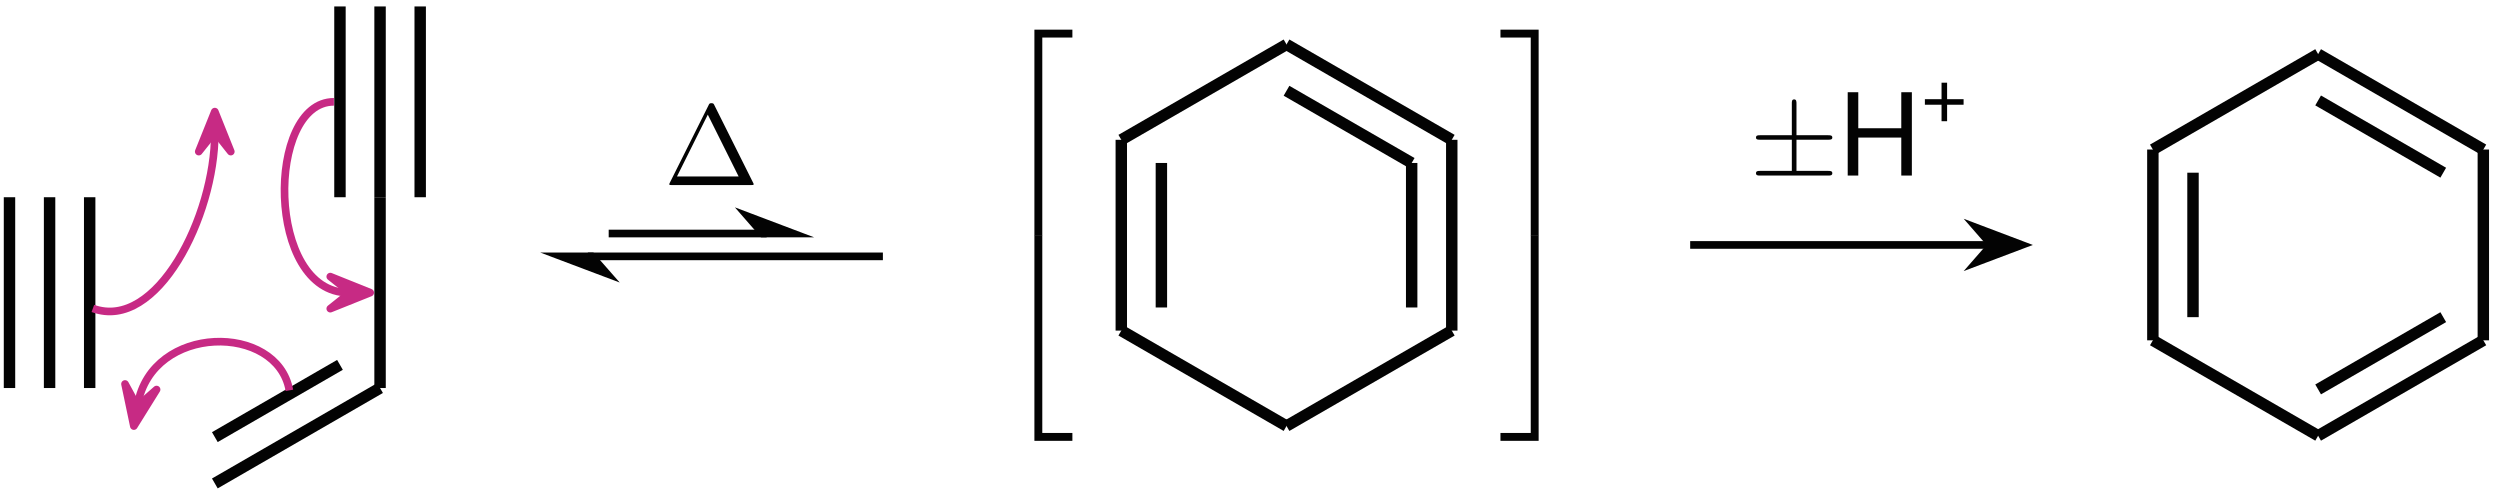
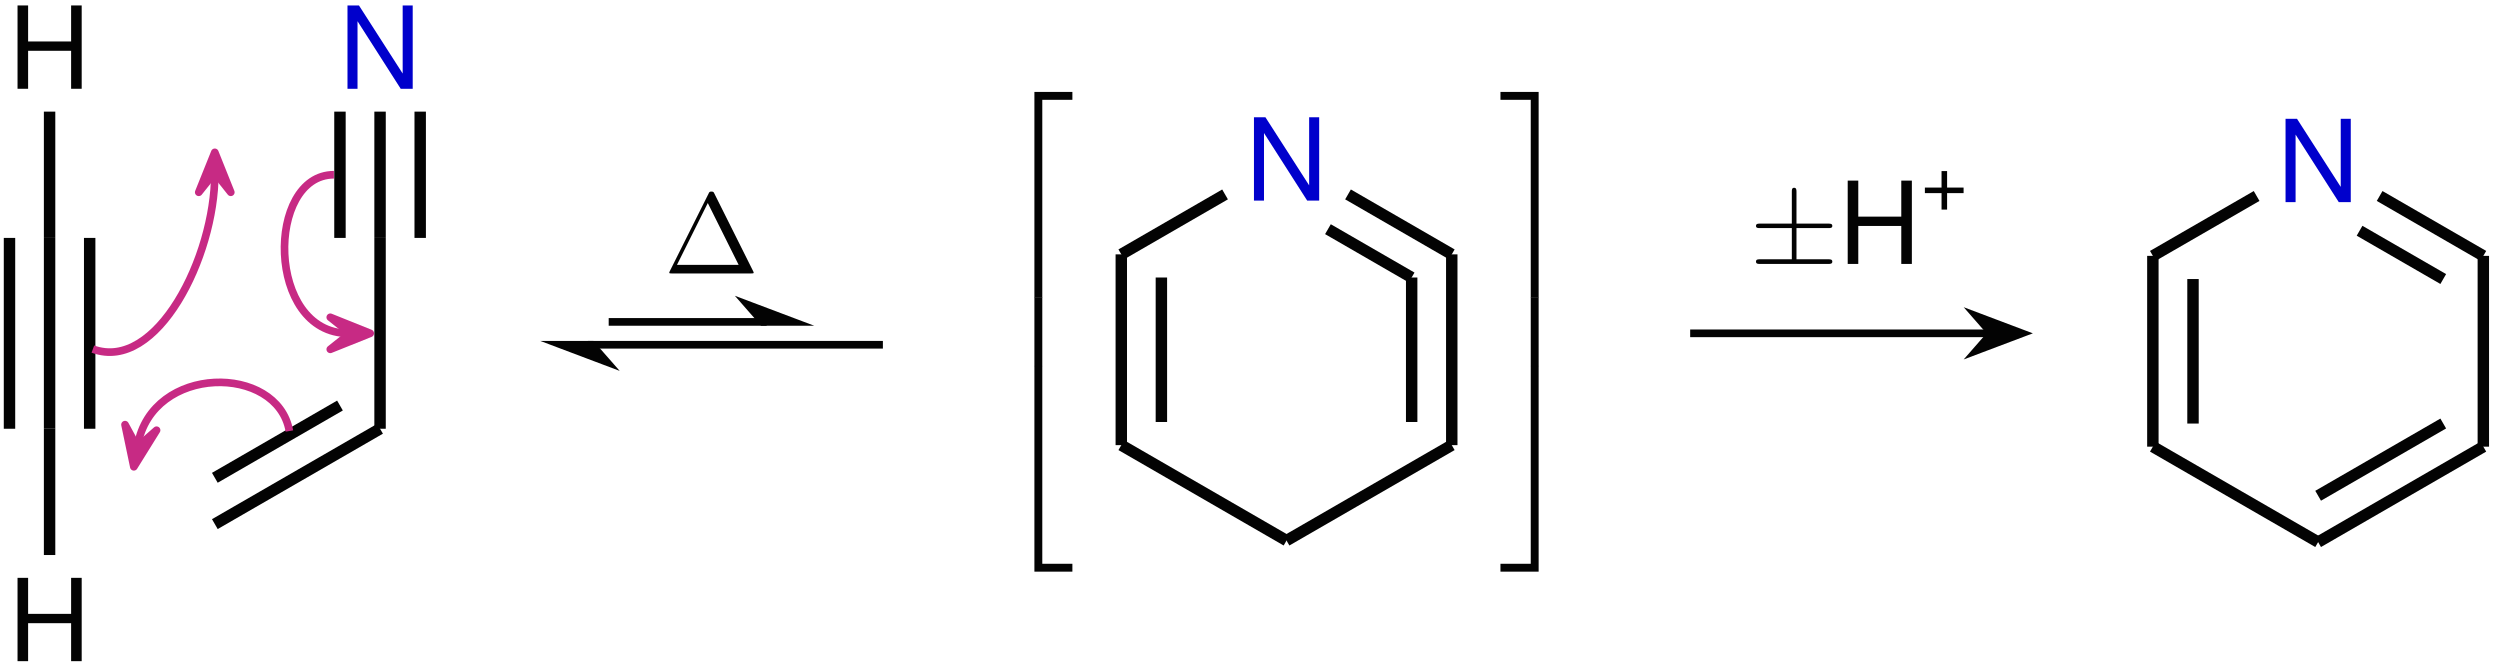
- <svg xmlns="http://www.w3.org/2000/svg" xmlns:xlink="http://www.w3.org/1999/xlink" width="218pt" height="43pt" viewBox="0 0 218 43" version="1.1">
+ <svg xmlns="http://www.w3.org/2000/svg" xmlns:xlink="http://www.w3.org/1999/xlink" width="218pt" height="58pt" viewBox="0 0 218 58" version="1.1">
  <defs>
    <g>
      <symbol overflow="visible" id="glyph0-0">
-         <path style="stroke:none;" d="" />
+         <path style="stroke:none;" d="M 6.172 -5.188 C 6.172 -6.344 5.344 -7.094 4.047 -7.094 C 2.609 -7.094 1.859 -6.297 1.859 -4.766 L 2.719 -4.766 C 2.719 -5.656 2.953 -6.312 4 -6.312 C 4.766 -6.312 5.281 -5.859 5.281 -5.188 C 5.281 -3.922 3.484 -3.594 3.484 -2.25 L 3.484 -1.688 L 4.391 -1.688 L 4.391 -2.156 C 4.391 -3.344 6.172 -3.531 6.172 -5.188 Z M 4.391 -0.75 L 3.484 -0.75 L 3.484 0.297 L 4.391 0.297 Z M 0.344 1.391 L 7.625 1.391 L 7.625 -7.969 L 0.344 -7.969 Z M 1.172 0.688 L 1.172 -7.281 L 6.797 -7.281 L 6.797 0.688 Z M 1.172 0.688 " />
      </symbol>
      <symbol overflow="visible" id="glyph0-1">
-         <path style="stroke:none;" d="M 4.406 -6.953 C 4.344 -7.094 4.312 -7.141 4.141 -7.141 C 3.984 -7.141 3.953 -7.094 3.891 -6.953 L 0.516 -0.203 C 0.469 -0.109 0.469 -0.094 0.469 -0.078 C 0.469 0 0.531 0 0.688 0 L 7.609 0 C 7.766 0 7.828 0 7.828 -0.078 C 7.828 -0.094 7.828 -0.109 7.781 -0.203 Z M 3.828 -6.141 L 6.516 -0.75 L 1.141 -0.75 Z M 3.828 -6.141 " />
+         <path style="stroke:none;" d="M 5.469 -3.312 L 5.469 0 L 6.391 0 L 6.391 -7.266 L 5.469 -7.266 L 5.469 -4.125 L 1.719 -4.125 L 1.719 -7.266 L 0.797 -7.266 L 0.797 0 L 1.719 0 L 1.719 -3.312 Z M 5.469 -3.312 " />
+       </symbol>
+       <symbol overflow="visible" id="glyph0-2">
+         <path style="stroke:none;" d="M 6.484 -7.266 L 5.609 -7.266 L 5.609 -1.328 L 1.797 -7.266 L 0.797 -7.266 L 0.797 0 L 1.672 0 L 1.672 -5.891 L 5.438 0 L 6.484 0 Z M 6.484 -7.266 " />
      </symbol>
      <symbol overflow="visible" id="glyph1-0">
        <path style="stroke:none;" d="" />
      </symbol>
      <symbol overflow="visible" id="glyph1-1">
-         <path style="stroke:none;" d="M 3.25 17.547 L 3.938 17.547 L 3.938 0.297 L 6.562 0.297 L 6.562 -0.391 L 3.25 -0.391 Z M 3.25 17.547 " />
-       </symbol>
-       <symbol overflow="visible" id="glyph1-2">
-         <path style="stroke:none;" d="M 3.25 17.531 L 6.562 17.531 L 6.562 16.844 L 3.938 16.844 L 3.938 -0.406 L 3.25 -0.406 Z M 3.25 17.531 " />
-       </symbol>
-       <symbol overflow="visible" id="glyph1-3">
-         <path style="stroke:none;" d="M 2.703 17.547 L 3.391 17.547 L 3.391 -0.391 L 0.062 -0.391 L 0.062 0.297 L 2.703 0.297 Z M 2.703 17.547 " />
-       </symbol>
-       <symbol overflow="visible" id="glyph1-4">
-         <path style="stroke:none;" d="M 2.703 16.844 L 0.062 16.844 L 0.062 17.531 L 3.391 17.531 L 3.391 -0.406 L 2.703 -0.406 Z M 2.703 16.844 " />
+         <path style="stroke:none;" d="M 4.406 -6.953 C 4.344 -7.094 4.312 -7.141 4.141 -7.141 C 3.984 -7.141 3.953 -7.094 3.891 -6.953 L 0.516 -0.203 C 0.469 -0.109 0.469 -0.094 0.469 -0.078 C 0.469 0 0.531 0 0.688 0 L 7.609 0 C 7.766 0 7.828 0 7.828 -0.078 C 7.828 -0.094 7.828 -0.109 7.781 -0.203 Z M 3.828 -6.141 L 6.516 -0.75 L 1.141 -0.75 Z M 3.828 -6.141 " />
      </symbol>
      <symbol overflow="visible" id="glyph2-0">
        <path style="stroke:none;" d="" />
      </symbol>
      <symbol overflow="visible" id="glyph2-1">
-         <path style="stroke:none;" d="M 4.078 -3.125 L 6.844 -3.125 C 7.016 -3.125 7.203 -3.125 7.203 -3.312 C 7.203 -3.516 7.016 -3.516 6.844 -3.516 L 4.078 -3.516 L 4.078 -6.266 C 4.078 -6.438 4.078 -6.641 3.875 -6.641 C 3.672 -6.641 3.672 -6.453 3.672 -6.297 L 3.672 -3.516 L 0.891 -3.516 C 0.734 -3.516 0.547 -3.516 0.547 -3.312 C 0.547 -3.125 0.734 -3.125 0.891 -3.125 L 3.672 -3.125 L 3.672 -0.406 L 0.891 -0.406 C 0.734 -0.406 0.547 -0.406 0.547 -0.203 C 0.547 0 0.734 0 0.891 0 L 6.844 0 C 7.016 0 7.203 0 7.203 -0.203 C 7.203 -0.406 7.016 -0.406 6.844 -0.406 L 4.078 -0.406 Z M 4.078 -3.125 " />
+         <path style="stroke:none;" d="M 3.25 17.547 L 3.938 17.547 L 3.938 0.297 L 6.562 0.297 L 6.562 -0.391 L 3.25 -0.391 Z M 3.25 17.547 " />
+       </symbol>
+       <symbol overflow="visible" id="glyph2-2">
+         <path style="stroke:none;" d="M 3.25 5.984 L 3.938 5.984 L 3.938 -0.016 L 3.25 -0.016 Z M 3.25 5.984 " />
+       </symbol>
+       <symbol overflow="visible" id="glyph2-3">
+         <path style="stroke:none;" d="M 3.25 17.531 L 6.562 17.531 L 6.562 16.844 L 3.938 16.844 L 3.938 -0.406 L 3.25 -0.406 Z M 3.25 17.531 " />
+       </symbol>
+       <symbol overflow="visible" id="glyph2-4">
+         <path style="stroke:none;" d="M 2.703 17.547 L 3.391 17.547 L 3.391 -0.391 L 0.062 -0.391 L 0.062 0.297 L 2.703 0.297 Z M 2.703 17.547 " />
+       </symbol>
+       <symbol overflow="visible" id="glyph2-5">
+         <path style="stroke:none;" d="M 2.703 5.984 L 3.391 5.984 L 3.391 -0.016 L 2.703 -0.016 Z M 2.703 5.984 " />
+       </symbol>
+       <symbol overflow="visible" id="glyph2-6">
+         <path style="stroke:none;" d="M 2.703 16.844 L 0.062 16.844 L 0.062 17.531 L 3.391 17.531 L 3.391 -0.406 L 2.703 -0.406 Z M 2.703 16.844 " />
      </symbol>
      <symbol overflow="visible" id="glyph3-0">
-         <path style="stroke:none;" d="M 6.172 -5.188 C 6.172 -6.344 5.344 -7.094 4.047 -7.094 C 2.609 -7.094 1.859 -6.297 1.859 -4.766 L 2.719 -4.766 C 2.719 -5.656 2.953 -6.312 4 -6.312 C 4.766 -6.312 5.281 -5.859 5.281 -5.188 C 5.281 -3.922 3.484 -3.594 3.484 -2.25 L 3.484 -1.688 L 4.391 -1.688 L 4.391 -2.156 C 4.391 -3.344 6.172 -3.531 6.172 -5.188 Z M 4.391 -0.75 L 3.484 -0.75 L 3.484 0.297 L 4.391 0.297 Z M 0.344 1.391 L 7.625 1.391 L 7.625 -7.969 L 0.344 -7.969 Z M 1.172 0.688 L 1.172 -7.281 L 6.797 -7.281 L 6.797 0.688 Z M 1.172 0.688 " />
+         <path style="stroke:none;" d="" />
      </symbol>
      <symbol overflow="visible" id="glyph3-1">
-         <path style="stroke:none;" d="M 5.469 -3.312 L 5.469 0 L 6.391 0 L 6.391 -7.266 L 5.469 -7.266 L 5.469 -4.125 L 1.719 -4.125 L 1.719 -7.266 L 0.797 -7.266 L 0.797 0 L 1.719 0 L 1.719 -3.312 Z M 5.469 -3.312 " />
+         <path style="stroke:none;" d="M 4.078 -3.125 L 6.844 -3.125 C 7.016 -3.125 7.203 -3.125 7.203 -3.312 C 7.203 -3.516 7.016 -3.516 6.844 -3.516 L 4.078 -3.516 L 4.078 -6.266 C 4.078 -6.438 4.078 -6.641 3.875 -6.641 C 3.672 -6.641 3.672 -6.453 3.672 -6.297 L 3.672 -3.516 L 0.891 -3.516 C 0.734 -3.516 0.547 -3.516 0.547 -3.312 C 0.547 -3.125 0.734 -3.125 0.891 -3.125 L 3.672 -3.125 L 3.672 -0.406 L 0.891 -0.406 C 0.734 -0.406 0.547 -0.406 0.547 -0.203 C 0.547 0 0.734 0 0.891 0 L 6.844 0 C 7.016 0 7.203 0 7.203 -0.203 C 7.203 -0.406 7.016 -0.406 6.844 -0.406 L 4.078 -0.406 Z M 4.078 -3.125 " />
      </symbol>
      <symbol overflow="visible" id="glyph4-0">
        <path style="stroke:none;" d="M 4.312 -3.625 C 4.312 -4.438 3.734 -4.969 2.828 -4.969 C 1.828 -4.969 1.297 -4.406 1.297 -3.328 L 1.891 -3.328 C 1.891 -3.953 2.062 -4.422 2.797 -4.422 C 3.328 -4.422 3.688 -4.094 3.688 -3.625 C 3.688 -2.75 2.438 -2.516 2.438 -1.562 L 2.438 -1.188 L 3.062 -1.188 L 3.062 -1.516 C 3.062 -2.344 4.312 -2.469 4.312 -3.625 Z M 3.062 -0.516 L 2.438 -0.516 L 2.438 0.203 L 3.062 0.203 Z M 0.25 0.969 L 5.328 0.969 L 5.328 -5.578 L 0.25 -5.578 Z M 0.828 0.484 L 0.828 -5.094 L 4.75 -5.094 L 4.75 0.484 Z M 0.828 0.484 " />
      </symbol>
      <symbol overflow="visible" id="glyph4-1">
        <path style="stroke:none;" d="M 3.719 -1.859 L 2.281 -1.859 L 2.281 -3.297 L 1.797 -3.297 L 1.797 -1.859 L 0.344 -1.859 L 0.344 -1.375 L 1.797 -1.375 L 1.797 0.062 L 2.281 0.062 L 2.281 -1.375 L 3.719 -1.375 Z M 3.719 -1.859 " />
      </symbol>
    </g>
  </defs>
  <g id="surface21">
-     <path style="fill:none;stroke-width:0.996;stroke-linecap:butt;stroke-linejoin:miter;stroke:rgb(0.999%,0.999%,0.999%);stroke-opacity:1;stroke-miterlimit:10;" d="M 14.41 -8.319 L 28.817 0.001 " transform="matrix(1,0,0,-1,4.324,33.837)" />
-     <path style="fill:none;stroke-width:0.996;stroke-linecap:butt;stroke-linejoin:miter;stroke:rgb(0.999%,0.999%,0.999%);stroke-opacity:1;stroke-miterlimit:10;" d="M 14.41 -4.28 L 25.321 2.021 " transform="matrix(1,0,0,-1,4.324,33.837)" />
-     <path style="fill:none;stroke-width:0.996;stroke-linecap:butt;stroke-linejoin:miter;stroke:rgb(0.999%,0.999%,0.999%);stroke-opacity:1;stroke-miterlimit:10;" d="M 28.817 0.001 L 28.817 16.638 " transform="matrix(1,0,0,-1,4.324,33.837)" />
-     <path style="fill:none;stroke-width:0.996;stroke-linecap:butt;stroke-linejoin:miter;stroke:rgb(0.999%,0.999%,0.999%);stroke-opacity:1;stroke-miterlimit:10;" d="M 28.817 16.638 L 28.817 33.275 " transform="matrix(1,0,0,-1,4.324,33.837)" />
-     <path style="fill:none;stroke-width:0.996;stroke-linecap:butt;stroke-linejoin:miter;stroke:rgb(0.999%,0.999%,0.999%);stroke-opacity:1;stroke-miterlimit:10;" d="M 25.321 16.638 L 25.321 33.275 " transform="matrix(1,0,0,-1,4.324,33.837)" />
-     <path style="fill:none;stroke-width:0.996;stroke-linecap:butt;stroke-linejoin:miter;stroke:rgb(0.999%,0.999%,0.999%);stroke-opacity:1;stroke-miterlimit:10;" d="M 32.317 16.638 L 32.317 33.275 " transform="matrix(1,0,0,-1,4.324,33.837)" />
-     <path style="fill:none;stroke-width:0.996;stroke-linecap:butt;stroke-linejoin:miter;stroke:rgb(0.999%,0.999%,0.999%);stroke-opacity:1;stroke-miterlimit:10;" d="M 0 16.638 L 0 0.001 " transform="matrix(1,0,0,-1,4.324,33.837)" />
-     <path style="fill:none;stroke-width:0.996;stroke-linecap:butt;stroke-linejoin:miter;stroke:rgb(0.999%,0.999%,0.999%);stroke-opacity:1;stroke-miterlimit:10;" d="M 3.496 16.638 L 3.496 0.001 " transform="matrix(1,0,0,-1,4.324,33.837)" />
-     <path style="fill:none;stroke-width:0.996;stroke-linecap:butt;stroke-linejoin:miter;stroke:rgb(0.999%,0.999%,0.999%);stroke-opacity:1;stroke-miterlimit:10;" d="M -3.496 16.638 L -3.496 0.001 " transform="matrix(1,0,0,-1,4.324,33.837)" />
-     <path style="fill:none;stroke-width:0.668;stroke-linecap:butt;stroke-linejoin:miter;stroke:rgb(0.999%,0.999%,0.999%);stroke-opacity:1;stroke-miterlimit:10;" d="M 52.75 13.474 L 66.524 13.474 " transform="matrix(1,0,0,-1,0.328,33.837)" />
-     <path style="fill-rule:nonzero;fill:rgb(0.999%,0.999%,0.999%);fill-opacity:1;stroke-width:0.668;stroke-linecap:butt;stroke-linejoin:miter;stroke:rgb(0.999%,0.999%,0.999%);stroke-opacity:1;stroke-miterlimit:10;" d="M 5.044 -0.001 L 1.079 1.499 L 2.387 -0.001 Z M 5.044 -0.001 " transform="matrix(1,0,0,-1,64.1282,20.36238)" />
-     <path style="fill:none;stroke-width:0.668;stroke-linecap:butt;stroke-linejoin:miter;stroke:rgb(0.999%,0.999%,0.999%);stroke-opacity:1;stroke-miterlimit:10;" d="M 76.66 11.482 L 50.934 11.482 " transform="matrix(1,0,0,-1,0.328,33.837)" />
-     <path style="fill-rule:nonzero;fill:rgb(0.999%,0.999%,0.999%);fill-opacity:1;stroke-width:0.668;stroke-linecap:butt;stroke-linejoin:miter;stroke:rgb(0.999%,0.999%,0.999%);stroke-opacity:1;stroke-miterlimit:10;" d="M 5.041 0.001 L 1.077 1.497 L 2.389 0.001 Z M 5.041 0.001 " transform="matrix(-1,0,0,1,53.9828,22.35493)" />
    <g style="fill:rgb(0.999%,0.999%,0.999%);fill-opacity:1;">
-       <use xlink:href="#glyph0-1" x="57.892" y="16.138" />
+       <use xlink:href="#glyph0-1" x="0.732" y="57.654" />
+     </g>
+     <path style="fill:none;stroke-width:0.996;stroke-linecap:butt;stroke-linejoin:miter;stroke:rgb(0.999%,0.999%,0.999%);stroke-opacity:1;stroke-miterlimit:10;" d="M 0 -0.002 L 0 -11.013 " transform="matrix(1,0,0,-1,4.324,37.385)" />
+     <path style="fill:none;stroke-width:0.996;stroke-linecap:butt;stroke-linejoin:miter;stroke:rgb(0.999%,0.999%,0.999%);stroke-opacity:1;stroke-miterlimit:10;" d="M 14.41 -8.318 L 28.817 -0.002 " transform="matrix(1,0,0,-1,4.324,37.385)" />
+     <path style="fill:none;stroke-width:0.996;stroke-linecap:butt;stroke-linejoin:miter;stroke:rgb(0.999%,0.999%,0.999%);stroke-opacity:1;stroke-miterlimit:10;" d="M 14.41 -4.279 L 25.321 2.022 " transform="matrix(1,0,0,-1,4.324,37.385)" />
+     <path style="fill:none;stroke-width:0.996;stroke-linecap:butt;stroke-linejoin:miter;stroke:rgb(0.999%,0.999%,0.999%);stroke-opacity:1;stroke-miterlimit:10;" d="M 28.817 -0.002 L 28.817 16.639 " transform="matrix(1,0,0,-1,4.324,37.385)" />
+     <g style="fill:rgb(0%,0%,79.999%);fill-opacity:1;">
+       <use xlink:href="#glyph0-2" x="29.504" y="7.741" />
+     </g>
+     <path style="fill:none;stroke-width:0.996;stroke-linecap:butt;stroke-linejoin:miter;stroke:rgb(0.999%,0.999%,0.999%);stroke-opacity:1;stroke-miterlimit:10;" d="M 28.817 16.639 L 28.817 27.651 " transform="matrix(1,0,0,-1,4.324,37.385)" />
+     <path style="fill:none;stroke-width:0.996;stroke-linecap:butt;stroke-linejoin:miter;stroke:rgb(0.999%,0.999%,0.999%);stroke-opacity:1;stroke-miterlimit:10;" d="M 25.321 16.639 L 25.321 27.651 " transform="matrix(1,0,0,-1,4.324,37.385)" />
+     <path style="fill:none;stroke-width:0.996;stroke-linecap:butt;stroke-linejoin:miter;stroke:rgb(0.999%,0.999%,0.999%);stroke-opacity:1;stroke-miterlimit:10;" d="M 32.317 16.639 L 32.317 27.651 " transform="matrix(1,0,0,-1,4.324,37.385)" />
+     <g style="fill:rgb(0.999%,0.999%,0.999%);fill-opacity:1;">
+       <use xlink:href="#glyph0-1" x="0.732" y="7.741" />
+     </g>
+     <path style="fill:none;stroke-width:0.996;stroke-linecap:butt;stroke-linejoin:miter;stroke:rgb(0.999%,0.999%,0.999%);stroke-opacity:1;stroke-miterlimit:10;" d="M 0 16.639 L 0 27.651 " transform="matrix(1,0,0,-1,4.324,37.385)" />
+     <path style="fill:none;stroke-width:0.996;stroke-linecap:butt;stroke-linejoin:miter;stroke:rgb(0.999%,0.999%,0.999%);stroke-opacity:1;stroke-miterlimit:10;" d="M 0 16.639 L 0 -0.002 " transform="matrix(1,0,0,-1,4.324,37.385)" />
+     <path style="fill:none;stroke-width:0.996;stroke-linecap:butt;stroke-linejoin:miter;stroke:rgb(0.999%,0.999%,0.999%);stroke-opacity:1;stroke-miterlimit:10;" d="M 3.496 16.639 L 3.496 -0.002 " transform="matrix(1,0,0,-1,4.324,37.385)" />
+     <path style="fill:none;stroke-width:0.996;stroke-linecap:butt;stroke-linejoin:miter;stroke:rgb(0.999%,0.999%,0.999%);stroke-opacity:1;stroke-miterlimit:10;" d="M -3.496 16.639 L -3.496 -0.002 " transform="matrix(1,0,0,-1,4.324,37.385)" />
+     <path style="fill:none;stroke-width:0.668;stroke-linecap:butt;stroke-linejoin:miter;stroke:rgb(0.999%,0.999%,0.999%);stroke-opacity:1;stroke-miterlimit:10;" d="M 52.75 9.315 L 66.524 9.315 " transform="matrix(1,0,0,-1,0.328,37.385)" />
+     <path style="fill-rule:nonzero;fill:rgb(0.999%,0.999%,0.999%);fill-opacity:1;stroke-width:0.668;stroke-linecap:butt;stroke-linejoin:miter;stroke:rgb(0.999%,0.999%,0.999%);stroke-opacity:1;stroke-miterlimit:10;" d="M 5.044 -0 L 1.079 1.496 L 2.387 -0 Z M 5.044 -0 " transform="matrix(1,0,0,-1,64.1282,28.06983)" />
+     <path style="fill:none;stroke-width:0.668;stroke-linecap:butt;stroke-linejoin:miter;stroke:rgb(0.999%,0.999%,0.999%);stroke-opacity:1;stroke-miterlimit:10;" d="M 76.66 7.322 L 50.934 7.322 " transform="matrix(1,0,0,-1,0.328,37.385)" />
+     <path style="fill-rule:nonzero;fill:rgb(0.999%,0.999%,0.999%);fill-opacity:1;stroke-width:0.668;stroke-linecap:butt;stroke-linejoin:miter;stroke:rgb(0.999%,0.999%,0.999%);stroke-opacity:1;stroke-miterlimit:10;" d="M 5.041 0 L 1.077 1.496 L 2.389 0 Z M 5.041 0 " transform="matrix(-1,0,0,1,53.9828,30.06238)" />
+     <g style="fill:rgb(0.999%,0.999%,0.999%);fill-opacity:1;">
+       <use xlink:href="#glyph1-1" x="57.892" y="23.845" />
    </g>
    <g style="fill:rgb(0.999%,0.999%,0.999%);fill-opacity:1;">
-       <use xlink:href="#glyph1-1" x="86.95" y="2.977" />
+       <use xlink:href="#glyph2-1" x="86.95" y="8.407" />
    </g>
    <g style="fill:rgb(0.999%,0.999%,0.999%);fill-opacity:1;">
-       <use xlink:href="#glyph1-2" x="86.95" y="20.91" />
-     </g>
-     <path style="fill:none;stroke-width:0.996;stroke-linecap:butt;stroke-linejoin:miter;stroke:rgb(0.999%,0.999%,0.999%);stroke-opacity:1;stroke-miterlimit:10;" d="M 0.001 0.002 L 14.408 -8.318 " transform="matrix(1,0,0,-1,97.776,28.83)" />
-     <path style="fill:none;stroke-width:0.996;stroke-linecap:butt;stroke-linejoin:miter;stroke:rgb(0.999%,0.999%,0.999%);stroke-opacity:1;stroke-miterlimit:10;" d="M 14.408 -8.318 L 28.818 0.002 " transform="matrix(1,0,0,-1,97.776,28.83)" />
-     <path style="fill:none;stroke-width:0.996;stroke-linecap:butt;stroke-linejoin:miter;stroke:rgb(0.999%,0.999%,0.999%);stroke-opacity:1;stroke-miterlimit:10;" d="M 28.818 0.002 L 28.818 16.639 " transform="matrix(1,0,0,-1,97.776,28.83)" />
-     <path style="fill:none;stroke-width:0.996;stroke-linecap:butt;stroke-linejoin:miter;stroke:rgb(0.999%,0.999%,0.999%);stroke-opacity:1;stroke-miterlimit:10;" d="M 25.322 2.018 L 25.322 14.619 " transform="matrix(1,0,0,-1,97.776,28.83)" />
-     <path style="fill:none;stroke-width:0.996;stroke-linecap:butt;stroke-linejoin:miter;stroke:rgb(0.999%,0.999%,0.999%);stroke-opacity:1;stroke-miterlimit:10;" d="M 28.818 16.639 L 14.408 24.955 " transform="matrix(1,0,0,-1,97.776,28.83)" />
-     <path style="fill:none;stroke-width:0.996;stroke-linecap:butt;stroke-linejoin:miter;stroke:rgb(0.999%,0.999%,0.999%);stroke-opacity:1;stroke-miterlimit:10;" d="M 25.322 14.619 L 14.408 20.916 " transform="matrix(1,0,0,-1,97.776,28.83)" />
-     <path style="fill:none;stroke-width:0.996;stroke-linecap:butt;stroke-linejoin:miter;stroke:rgb(0.999%,0.999%,0.999%);stroke-opacity:1;stroke-miterlimit:10;" d="M 14.408 24.955 L 0.001 16.639 " transform="matrix(1,0,0,-1,97.776,28.83)" />
-     <path style="fill:none;stroke-width:0.996;stroke-linecap:butt;stroke-linejoin:miter;stroke:rgb(0.999%,0.999%,0.999%);stroke-opacity:1;stroke-miterlimit:10;" d="M 0.001 16.639 L 0.001 0.002 " transform="matrix(1,0,0,-1,97.776,28.83)" />
-     <path style="fill:none;stroke-width:0.996;stroke-linecap:butt;stroke-linejoin:miter;stroke:rgb(0.999%,0.999%,0.999%);stroke-opacity:1;stroke-miterlimit:10;" d="M 3.497 14.619 L 3.497 2.018 " transform="matrix(1,0,0,-1,97.776,28.83)" />
-     <g style="fill:rgb(0.999%,0.999%,0.999%);fill-opacity:1;">
-       <use xlink:href="#glyph1-3" x="130.778" y="2.977" />
+       <use xlink:href="#glyph2-2" x="86.95" y="25.941" />
    </g>
    <g style="fill:rgb(0.999%,0.999%,0.999%);fill-opacity:1;">
-       <use xlink:href="#glyph1-4" x="130.778" y="20.91" />
+       <use xlink:href="#glyph2-3" x="86.95" y="32.317" />
    </g>
-     <path style="fill:none;stroke-width:0.668;stroke-linecap:butt;stroke-linejoin:miter;stroke:rgb(0.999%,0.999%,0.999%);stroke-opacity:1;stroke-miterlimit:10;" d="M 147.055 12.478 L 173.176 12.478 " transform="matrix(1,0,0,-1,0.328,33.837)" />
-     <path style="fill-rule:nonzero;fill:rgb(0.999%,0.999%,0.999%);fill-opacity:1;stroke-width:0.668;stroke-linecap:butt;stroke-linejoin:miter;stroke:rgb(0.999%,0.999%,0.999%);stroke-opacity:1;stroke-miterlimit:10;" d="M 5.041 -0.001 L 1.08 1.499 L 2.388 -0.001 L 1.08 -1.497 Z M 5.041 -0.001 " transform="matrix(1,0,0,-1,171.2797,21.35865)" />
+     <path style="fill:none;stroke-width:0.996;stroke-linecap:butt;stroke-linejoin:miter;stroke:rgb(0.999%,0.999%,0.999%);stroke-opacity:1;stroke-miterlimit:10;" d="M 0.001 -0 L 14.408 -8.321 " transform="matrix(1,0,0,-1,97.776,38.816)" />
+     <path style="fill:none;stroke-width:0.996;stroke-linecap:butt;stroke-linejoin:miter;stroke:rgb(0.999%,0.999%,0.999%);stroke-opacity:1;stroke-miterlimit:10;" d="M 14.408 -8.321 L 28.818 -0 " transform="matrix(1,0,0,-1,97.776,38.816)" />
+     <path style="fill:none;stroke-width:0.996;stroke-linecap:butt;stroke-linejoin:miter;stroke:rgb(0.999%,0.999%,0.999%);stroke-opacity:1;stroke-miterlimit:10;" d="M 28.818 -0 L 28.818 16.636 " transform="matrix(1,0,0,-1,97.776,38.816)" />
+     <path style="fill:none;stroke-width:0.996;stroke-linecap:butt;stroke-linejoin:miter;stroke:rgb(0.999%,0.999%,0.999%);stroke-opacity:1;stroke-miterlimit:10;" d="M 25.322 2.019 L 25.322 14.617 " transform="matrix(1,0,0,-1,97.776,38.816)" />
+     <g style="fill:rgb(0%,0%,79.999%);fill-opacity:1;">
+       <use xlink:href="#glyph0-2" x="108.548" y="17.491" />
+     </g>
+     <path style="fill:none;stroke-width:0.996;stroke-linecap:butt;stroke-linejoin:miter;stroke:rgb(0.999%,0.999%,0.999%);stroke-opacity:1;stroke-miterlimit:10;" d="M 28.818 16.636 L 19.771 21.863 " transform="matrix(1,0,0,-1,97.776,38.816)" />
+     <path style="fill:none;stroke-width:0.996;stroke-linecap:butt;stroke-linejoin:miter;stroke:rgb(0.999%,0.999%,0.999%);stroke-opacity:1;stroke-miterlimit:10;" d="M 25.318 14.617 L 18.021 18.832 " transform="matrix(1,0,0,-1,97.776,38.816)" />
+     <path style="fill:none;stroke-width:0.996;stroke-linecap:butt;stroke-linejoin:miter;stroke:rgb(0.999%,0.999%,0.999%);stroke-opacity:1;stroke-miterlimit:10;" d="M 9.048 21.863 L 0.001 16.636 " transform="matrix(1,0,0,-1,97.776,38.816)" />
+     <path style="fill:none;stroke-width:0.996;stroke-linecap:butt;stroke-linejoin:miter;stroke:rgb(0.999%,0.999%,0.999%);stroke-opacity:1;stroke-miterlimit:10;" d="M 0.001 16.636 L 0.001 -0 " transform="matrix(1,0,0,-1,97.776,38.816)" />
+     <path style="fill:none;stroke-width:0.996;stroke-linecap:butt;stroke-linejoin:miter;stroke:rgb(0.999%,0.999%,0.999%);stroke-opacity:1;stroke-miterlimit:10;" d="M 3.497 14.617 L 3.497 2.019 " transform="matrix(1,0,0,-1,97.776,38.816)" />
    <g style="fill:rgb(0.999%,0.999%,0.999%);fill-opacity:1;">
-       <use xlink:href="#glyph2-1" x="152.575" y="15.308" />
+       <use xlink:href="#glyph2-4" x="130.778" y="8.407" />
    </g>
    <g style="fill:rgb(0.999%,0.999%,0.999%);fill-opacity:1;">
-       <use xlink:href="#glyph3-1" x="160.323" y="15.308" />
+       <use xlink:href="#glyph2-5" x="130.778" y="25.941" />
    </g>
    <g style="fill:rgb(0.999%,0.999%,0.999%);fill-opacity:1;">
-       <use xlink:href="#glyph4-1" x="167.506" y="10.508" />
+       <use xlink:href="#glyph2-6" x="130.778" y="32.317" />
    </g>
-     <path style="fill:none;stroke-width:0.996;stroke-linecap:butt;stroke-linejoin:miter;stroke:rgb(0.999%,0.999%,0.999%);stroke-opacity:1;stroke-miterlimit:10;" d="M -0.001 0.001 L 14.41 -8.319 " transform="matrix(1,0,0,-1,187.731,29.677)" />
-     <path style="fill:none;stroke-width:0.996;stroke-linecap:butt;stroke-linejoin:miter;stroke:rgb(0.999%,0.999%,0.999%);stroke-opacity:1;stroke-miterlimit:10;" d="M 14.41 -8.319 L 28.816 0.001 " transform="matrix(1,0,0,-1,187.731,29.677)" />
-     <path style="fill:none;stroke-width:0.996;stroke-linecap:butt;stroke-linejoin:miter;stroke:rgb(0.999%,0.999%,0.999%);stroke-opacity:1;stroke-miterlimit:10;" d="M 14.41 -4.28 L 25.32 2.021 " transform="matrix(1,0,0,-1,187.731,29.677)" />
-     <path style="fill:none;stroke-width:0.996;stroke-linecap:butt;stroke-linejoin:miter;stroke:rgb(0.999%,0.999%,0.999%);stroke-opacity:1;stroke-miterlimit:10;" d="M 28.816 0.001 L 28.816 16.638 " transform="matrix(1,0,0,-1,187.731,29.677)" />
-     <path style="fill:none;stroke-width:0.996;stroke-linecap:butt;stroke-linejoin:miter;stroke:rgb(0.999%,0.999%,0.999%);stroke-opacity:1;stroke-miterlimit:10;" d="M 28.816 16.638 L 14.41 24.958 " transform="matrix(1,0,0,-1,187.731,29.677)" />
-     <path style="fill:none;stroke-width:0.996;stroke-linecap:butt;stroke-linejoin:miter;stroke:rgb(0.999%,0.999%,0.999%);stroke-opacity:1;stroke-miterlimit:10;" d="M 25.32 14.618 L 14.41 20.919 " transform="matrix(1,0,0,-1,187.731,29.677)" />
-     <path style="fill:none;stroke-width:0.996;stroke-linecap:butt;stroke-linejoin:miter;stroke:rgb(0.999%,0.999%,0.999%);stroke-opacity:1;stroke-miterlimit:10;" d="M 14.41 24.958 L -0.001 16.638 " transform="matrix(1,0,0,-1,187.731,29.677)" />
-     <path style="fill:none;stroke-width:0.996;stroke-linecap:butt;stroke-linejoin:miter;stroke:rgb(0.999%,0.999%,0.999%);stroke-opacity:1;stroke-miterlimit:10;" d="M -0.001 16.638 L -0.001 0.001 " transform="matrix(1,0,0,-1,187.731,29.677)" />
-     <path style="fill:none;stroke-width:0.996;stroke-linecap:butt;stroke-linejoin:miter;stroke:rgb(0.999%,0.999%,0.999%);stroke-opacity:1;stroke-miterlimit:10;" d="M 3.499 14.618 L 3.499 2.021 " transform="matrix(1,0,0,-1,187.731,29.677)" />
-     <path style="fill:none;stroke-width:0.668;stroke-linecap:butt;stroke-linejoin:miter;stroke:rgb(78.04%,16.487%,51.637%);stroke-opacity:1;stroke-miterlimit:10;" d="M -191.812 -0.202 C -192.843 5.653 -203.792 5.653 -205.042 -1.448 " transform="matrix(1,0,0,-1,217.046,33.837)" />
-     <path style="fill-rule:nonzero;fill:rgb(78.04%,16.487%,51.637%);fill-opacity:1;stroke-width:0.668;stroke-linecap:butt;stroke-linejoin:round;stroke:rgb(78.04%,16.487%,51.637%);stroke-opacity:1;stroke-miterlimit:10;" d="M 5.427 -0.002 L 1.948 1.396 L 3.697 -0.002 L 1.948 -1.397 Z M 5.427 -0.002 " transform="matrix(-0.17363,0.9848,0.9848,0.17363,12.61619,31.80837)" />
-     <path style="fill:none;stroke-width:0.668;stroke-linecap:butt;stroke-linejoin:miter;stroke:rgb(78.04%,16.487%,51.637%);stroke-opacity:1;stroke-miterlimit:10;" d="M -187.929 24.958 C -193.87 24.958 -193.87 8.317 -186.659 8.317 " transform="matrix(1,0,0,-1,217.046,33.837)" />
-     <path style="fill-rule:nonzero;fill:rgb(78.04%,16.487%,51.637%);fill-opacity:1;stroke-width:0.668;stroke-linecap:butt;stroke-linejoin:round;stroke:rgb(78.04%,16.487%,51.637%);stroke-opacity:1;stroke-miterlimit:10;" d="M 5.426 -0.001 L 1.946 1.397 L 3.696 -0.001 L 1.946 -1.396 Z M 5.426 -0.001 " transform="matrix(1,0,0,-1,26.8548,25.5181)" />
-     <path style="fill:none;stroke-width:0.668;stroke-linecap:butt;stroke-linejoin:miter;stroke:rgb(78.04%,16.487%,51.637%);stroke-opacity:1;stroke-miterlimit:10;" d="M -208.948 6.942 C -203.362 4.911 -198.316 14.993 -198.316 22.204 " transform="matrix(1,0,0,-1,217.046,33.837)" />
-     <path style="fill-rule:nonzero;fill:rgb(78.04%,16.487%,51.637%);fill-opacity:1;stroke-width:0.668;stroke-linecap:butt;stroke-linejoin:round;stroke:rgb(78.04%,16.487%,51.637%);stroke-opacity:1;stroke-miterlimit:10;" d="M 5.43 -0.001 L 1.945 1.398 L 3.699 -0.001 L 1.945 -1.395 Z M 5.43 -0.001 " transform="matrix(0,-1,-1,0,18.7296,15.16389)" />
+     <path style="fill:none;stroke-width:0.668;stroke-linecap:butt;stroke-linejoin:miter;stroke:rgb(0.999%,0.999%,0.999%);stroke-opacity:1;stroke-miterlimit:10;" d="M 147.055 8.319 L 173.176 8.319 " transform="matrix(1,0,0,-1,0.328,37.385)" />
+     <path style="fill-rule:nonzero;fill:rgb(0.999%,0.999%,0.999%);fill-opacity:1;stroke-width:0.668;stroke-linecap:butt;stroke-linejoin:miter;stroke:rgb(0.999%,0.999%,0.999%);stroke-opacity:1;stroke-miterlimit:10;" d="M 5.041 -0 L 1.08 1.496 L 2.388 -0 L 1.08 -1.496 Z M 5.041 -0 " transform="matrix(1,0,0,-1,171.2797,29.0661)" />
+     <g style="fill:rgb(0.999%,0.999%,0.999%);fill-opacity:1;">
+       <use xlink:href="#glyph3-1" x="152.575" y="23.015" />
+     </g>
+     <g style="fill:rgb(0.999%,0.999%,0.999%);fill-opacity:1;">
+       <use xlink:href="#glyph0-1" x="160.323" y="23.015" />
+     </g>
+     <g style="fill:rgb(0.999%,0.999%,0.999%);fill-opacity:1;">
+       <use xlink:href="#glyph4-1" x="167.506" y="18.215" />
+     </g>
+     <path style="fill:none;stroke-width:0.996;stroke-linecap:butt;stroke-linejoin:miter;stroke:rgb(0.999%,0.999%,0.999%);stroke-opacity:1;stroke-miterlimit:10;" d="M -0.001 0.002 L 14.41 -8.319 " transform="matrix(1,0,0,-1,187.731,38.951)" />
+     <path style="fill:none;stroke-width:0.996;stroke-linecap:butt;stroke-linejoin:miter;stroke:rgb(0.999%,0.999%,0.999%);stroke-opacity:1;stroke-miterlimit:10;" d="M 14.41 -8.319 L 28.816 0.002 " transform="matrix(1,0,0,-1,187.731,38.951)" />
+     <path style="fill:none;stroke-width:0.996;stroke-linecap:butt;stroke-linejoin:miter;stroke:rgb(0.999%,0.999%,0.999%);stroke-opacity:1;stroke-miterlimit:10;" d="M 14.41 -4.279 L 25.32 2.021 " transform="matrix(1,0,0,-1,187.731,38.951)" />
+     <path style="fill:none;stroke-width:0.996;stroke-linecap:butt;stroke-linejoin:miter;stroke:rgb(0.999%,0.999%,0.999%);stroke-opacity:1;stroke-miterlimit:10;" d="M 28.816 0.002 L 28.816 16.639 " transform="matrix(1,0,0,-1,187.731,38.951)" />
+     <g style="fill:rgb(0%,0%,79.999%);fill-opacity:1;">
+       <use xlink:href="#glyph0-2" x="198.503" y="17.626" />
+     </g>
+     <path style="fill:none;stroke-width:0.996;stroke-linecap:butt;stroke-linejoin:miter;stroke:rgb(0.999%,0.999%,0.999%);stroke-opacity:1;stroke-miterlimit:10;" d="M 28.816 16.639 L 19.773 21.861 " transform="matrix(1,0,0,-1,187.731,38.951)" />
+     <path style="fill:none;stroke-width:0.996;stroke-linecap:butt;stroke-linejoin:miter;stroke:rgb(0.999%,0.999%,0.999%);stroke-opacity:1;stroke-miterlimit:10;" d="M 25.32 14.619 L 18.023 18.83 " transform="matrix(1,0,0,-1,187.731,38.951)" />
+     <path style="fill:none;stroke-width:0.996;stroke-linecap:butt;stroke-linejoin:miter;stroke:rgb(0.999%,0.999%,0.999%);stroke-opacity:1;stroke-miterlimit:10;" d="M 9.046 21.861 L -0.001 16.639 " transform="matrix(1,0,0,-1,187.731,38.951)" />
+     <path style="fill:none;stroke-width:0.996;stroke-linecap:butt;stroke-linejoin:miter;stroke:rgb(0.999%,0.999%,0.999%);stroke-opacity:1;stroke-miterlimit:10;" d="M -0.001 16.639 L -0.001 0.002 " transform="matrix(1,0,0,-1,187.731,38.951)" />
+     <path style="fill:none;stroke-width:0.996;stroke-linecap:butt;stroke-linejoin:miter;stroke:rgb(0.999%,0.999%,0.999%);stroke-opacity:1;stroke-miterlimit:10;" d="M 3.499 14.619 L 3.499 2.017 " transform="matrix(1,0,0,-1,187.731,38.951)" />
+     <path style="fill:none;stroke-width:0.668;stroke-linecap:butt;stroke-linejoin:miter;stroke:rgb(78.04%,16.487%,51.637%);stroke-opacity:1;stroke-miterlimit:10;" d="M -191.812 -0.201 C -192.843 5.651 -203.792 5.651 -205.042 -1.447 " transform="matrix(1,0,0,-1,217.046,37.385)" />
+     <path style="fill-rule:nonzero;fill:rgb(78.04%,16.487%,51.637%);fill-opacity:1;stroke-width:0.668;stroke-linecap:butt;stroke-linejoin:round;stroke:rgb(78.04%,16.487%,51.637%);stroke-opacity:1;stroke-miterlimit:10;" d="M 5.43 -0.002 L 1.947 1.395 L 3.696 -0.002 L 1.947 -1.397 Z M 5.43 -0.002 " transform="matrix(-0.17363,0.9848,0.9848,0.17363,12.61619,35.35637)" />
+     <path style="fill:none;stroke-width:0.668;stroke-linecap:butt;stroke-linejoin:miter;stroke:rgb(78.04%,16.487%,51.637%);stroke-opacity:1;stroke-miterlimit:10;" d="M -187.929 22.147 C -193.87 22.147 -193.87 8.319 -186.659 8.319 " transform="matrix(1,0,0,-1,217.046,37.385)" />
+     <path style="fill-rule:nonzero;fill:rgb(78.04%,16.487%,51.637%);fill-opacity:1;stroke-width:0.668;stroke-linecap:butt;stroke-linejoin:round;stroke:rgb(78.04%,16.487%,51.637%);stroke-opacity:1;stroke-miterlimit:10;" d="M 5.426 -0 L 1.946 1.398 L 3.696 -0 L 1.946 -1.395 Z M 5.426 -0 " transform="matrix(1,0,0,-1,26.8548,29.0661)" />
+     <path style="fill:none;stroke-width:0.668;stroke-linecap:butt;stroke-linejoin:miter;stroke:rgb(78.04%,16.487%,51.637%);stroke-opacity:1;stroke-miterlimit:10;" d="M -208.948 6.944 C -203.362 4.912 -198.316 14.994 -198.316 22.205 " transform="matrix(1,0,0,-1,217.046,37.385)" />
+     <path style="fill-rule:nonzero;fill:rgb(78.04%,16.487%,51.637%);fill-opacity:1;stroke-width:0.668;stroke-linecap:butt;stroke-linejoin:round;stroke:rgb(78.04%,16.487%,51.637%);stroke-opacity:1;stroke-miterlimit:10;" d="M 5.427 -0.001 L 1.946 1.398 L 3.696 -0.001 L 1.946 -1.395 Z M 5.427 -0.001 " transform="matrix(0,-1,-1,0,18.7296,18.71189)" />
  </g>
</svg>
